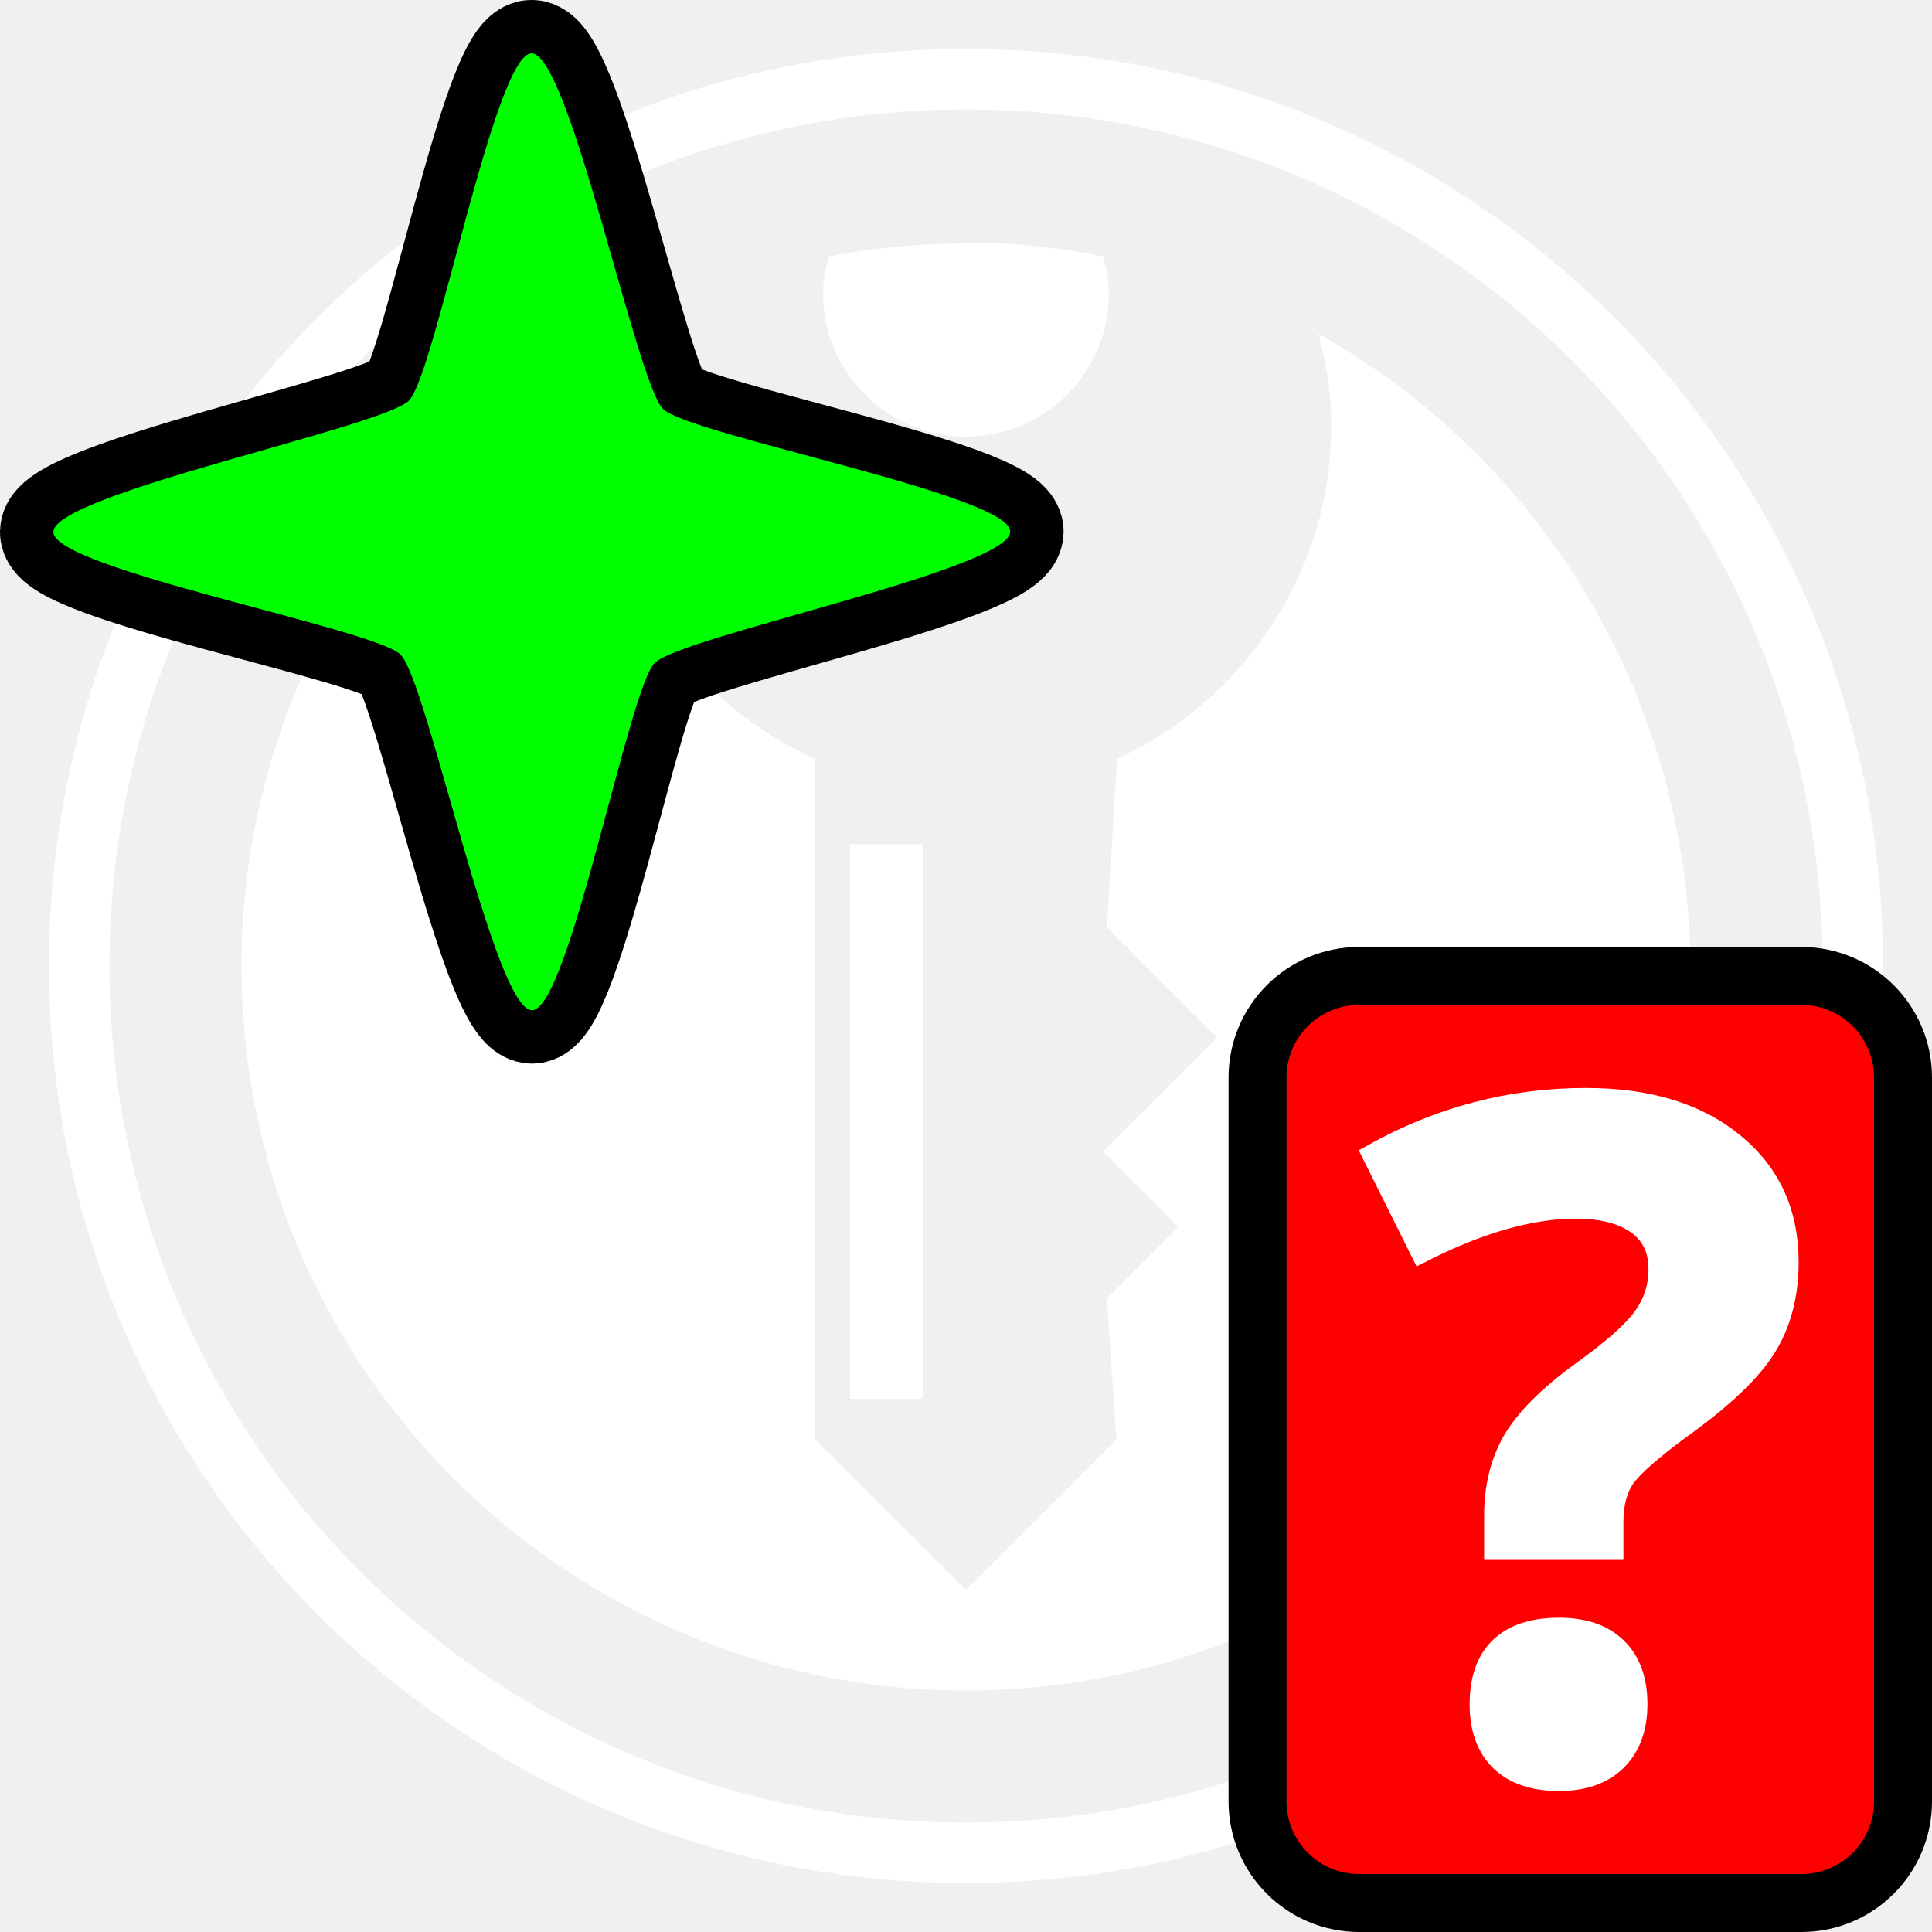
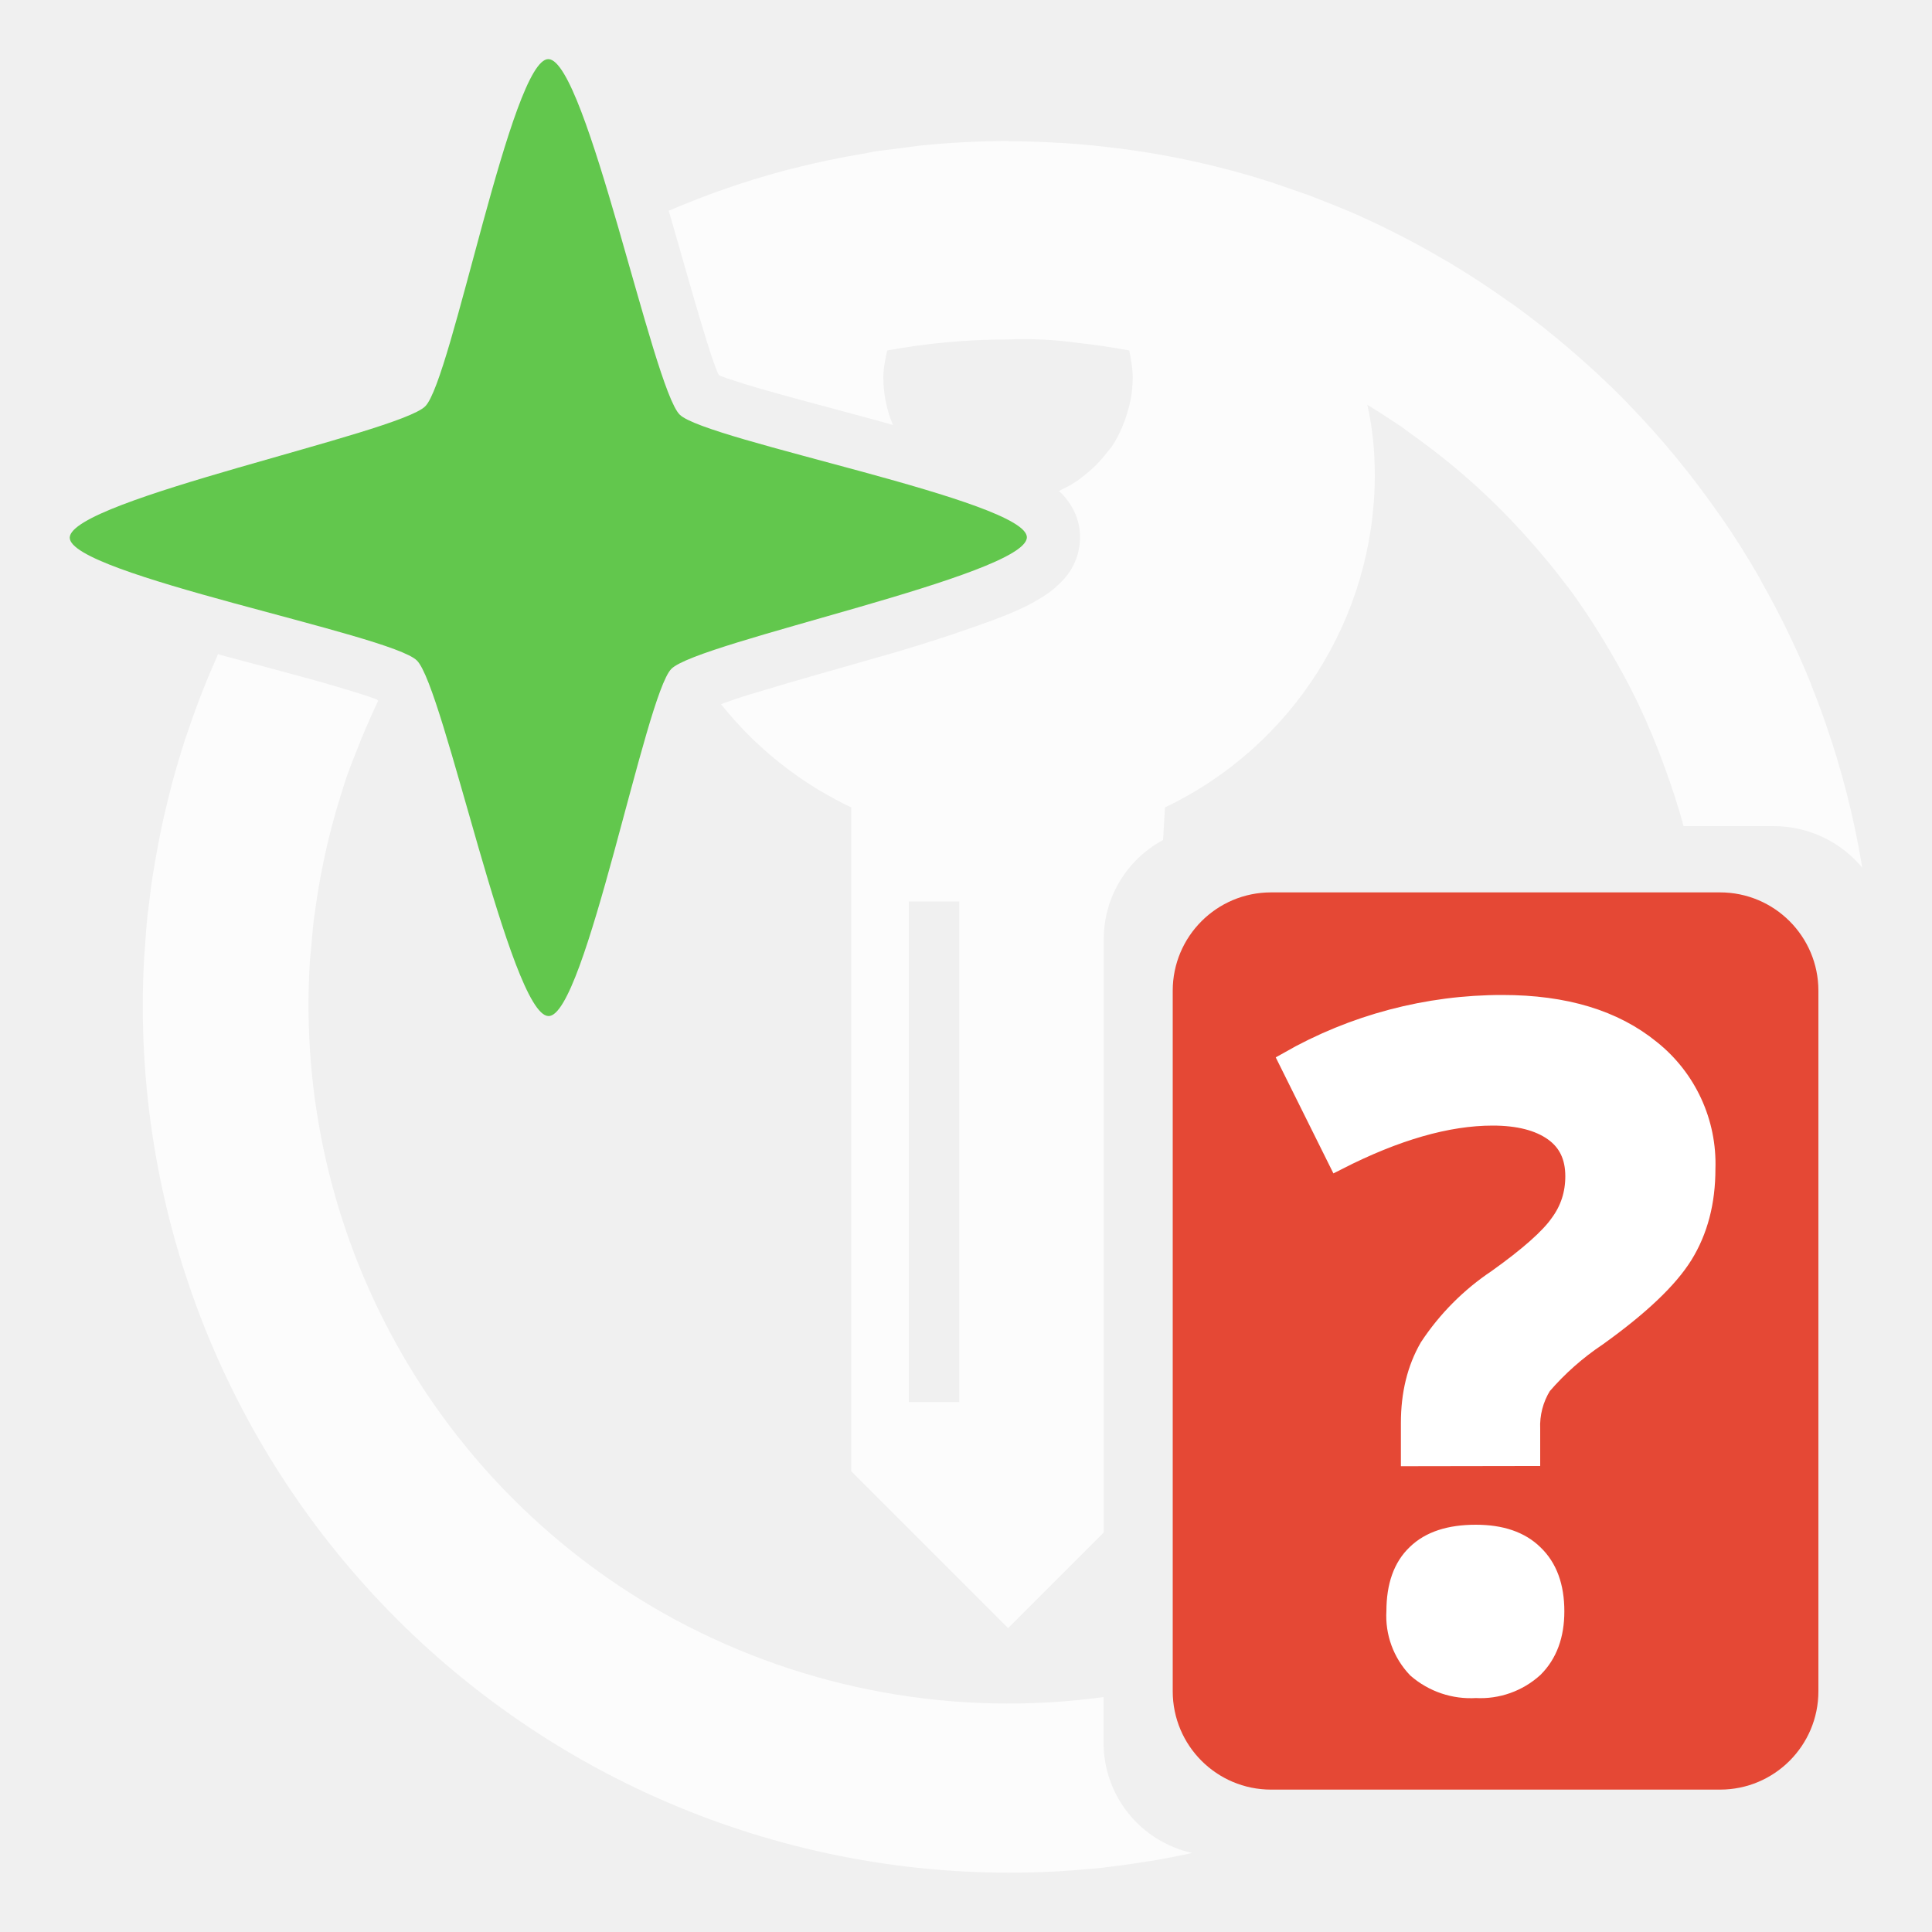
- <svg xmlns="http://www.w3.org/2000/svg" xmlns:xlink="http://www.w3.org/1999/xlink" xml:space="preserve" version="1.1" viewBox="0 0 100 100" id="svg2">
-   <defs id="defs23">
-     <linearGradient id="linearGradient3216" gradientUnits="userSpaceOnUse" x1="73.8" y1="1532.138" x2="73.8" y2="1574.004" gradientTransform="translate(-0.518075,-1417.304)">
-       <stop offset="0" style="stop-color:#ffcb00;stop-opacity:1;" id="stop3164" />
-       <stop offset="1" style="stop-color:#af7125" id="stop3166" />
-     </linearGradient>
-     <linearGradient id="SVGID_2_-3" gradientUnits="userSpaceOnUse" x1="73.8" y1="1532.138" x2="73.8" y2="1574.004" gradientTransform="translate(3.8,-1480.3)">
-       <stop offset="0" style="stop-color:#e59a2c;stop-opacity:1;" id="stop373" />
-       <stop offset="1" style="stop-color:#ac6f25;stop-opacity:1;" id="stop375" />
-     </linearGradient>
-     <linearGradient id="linearGradient570" gradientUnits="userSpaceOnUse" x1="50.269" y1="-1470.94" x2="49.697" y2="-1392.786" gradientTransform="matrix(1,0,0,-1,0,-1384.11)">
-       <stop offset="0" style="stop-color:gray" id="stop366" />
-       <stop offset="1" style="stop-color:#4b4b4d" id="stop368" />
-     </linearGradient>
-     <linearGradient xlink:href="#linearGradient4316" id="linearGradient5199" x1="53.239" y1="12.753" x2="53.239" y2="86.357" gradientUnits="userSpaceOnUse" gradientTransform="translate(-50.41322,11.36364)" />
-     <linearGradient id="linearGradient4316">
-       <stop id="stop4318" offset="0" style="stop-color:#226e23;stop-opacity:1" />
-       <stop id="stop4320" offset="1" style="stop-color:#63ab3a;stop-opacity:1" />
-     </linearGradient>
-   </defs>
-   <linearGradient id="SVGID_1_" gradientUnits="userSpaceOnUse" x1="50.269" y1="-1470.94" x2="49.697" y2="-1392.786" gradientTransform="matrix(1,0,0,-1,-50.20661,-1373.16)">
-     <stop offset="0" style="stop-color:gray" id="stop4" />
-     <stop offset="1" style="stop-color:#4b4b4d" id="stop6" />
-   </linearGradient>
-   <linearGradient id="SVGID_2_" gradientUnits="userSpaceOnUse" x1="73.8" y1="1532.138" x2="73.8" y2="1574.004" gradientTransform="translate(-2.729423,-1488.338)">
-     <stop offset="0" style="stop-color:#d69029" id="stop11" />
-     <stop offset="1" style="stop-color:#af7125" id="stop13" />
-   </linearGradient>
-   <g id="layer4" style="display:none">
-     <g id="layer2" style="display:none;stroke:#0c0c0c;stroke-opacity:0.8">
-       <circle style="clip-rule:evenodd;fill:none;fill-rule:evenodd;stroke:#0c0c0c;stroke-width:3.132;stroke-linecap:round;stroke-linejoin:round;stroke-opacity:0.85" cx="50" cy="50" r="45.9" id="circle2" />
-       <path style="display:inline;fill:#0c0c0c;fill-opacity:0.85;stroke:#0c0c0c;stroke-opacity:0.85" d="m 56.7,13.7 c 0.1,0.5 0.2,1 0.2,1.5 0,3.8 -3.1,6.9 -6.9,6.9 -3.8,0 -6.9,-3.1 -6.9,-6.9 0,-0.5 0.1,-1 0.2,-1.5 2.2,-0.4 4.5,-0.6 6.7,-0.6 2.3,-0.1 4.5,0.2 6.7,0.6 z m -26.1,8.4 c 0,7.7 4.5,14.4 11.1,17.5 v 35.1 l 8.3,8.3 8.3,-8.3 -0.5,-7.3 3.9,-3.9 -3.9,-3.9 5.9,-5.9 -5.9,-5.9 0.5,-8.2 C 64.8,36.5 69.4,29.8 69.4,22.1 69.4,20.8 69.3,19.6 69,18.3 80.1,25 86.9,37 87,50 87,70.4 70.5,87 50,87 29.6,87 13,70.5 13,50 13,37 19.8,25 31,18.3 c -0.2,1.3 -0.4,2.5 -0.4,3.8 z m 13.9,22.1 h 2.8 v 27.7 h -2.8 z" id="path9" />
-     </g>
-     <g id="g5657" style="display:inline">
-       <circle style="clip-rule:evenodd;display:inline;fill:none;fill-rule:evenodd;stroke:#0c0c0c;stroke-width:3.132;stroke-linecap:round;stroke-linejoin:round;stroke-opacity:0.4" cx="50" cy="50" r="45.9" id="circle5653" />
-       <path style="fill:#0c0c0c;fill-opacity:0.4;stroke:#0c0c0c;stroke-opacity:0.4" d="m 56.7,13.7 c 0.1,0.5 0.2,1 0.2,1.5 0,3.8 -3.1,6.9 -6.9,6.9 -3.8,0 -6.9,-3.1 -6.9,-6.9 0,-0.5 0.1,-1 0.2,-1.5 2.2,-0.4 4.5,-0.6 6.7,-0.6 2.3,-0.1 4.5,0.2 6.7,0.6 z m -26.1,8.4 c 0,7.7 4.5,14.4 11.1,17.5 v 35.1 l 8.3,8.3 8.3,-8.3 -0.5,-7.3 3.9,-3.9 -3.9,-3.9 5.9,-5.9 -5.9,-5.9 0.5,-8.2 C 64.8,36.5 69.4,29.8 69.4,22.1 69.4,20.8 69.3,19.6 69,18.3 80.1,25 86.9,37 87,50 87,70.4 70.5,87 50,87 29.6,87 13,70.5 13,50 13,37 19.8,25 31,18.3 c -0.2,1.3 -0.4,2.5 -0.4,3.8 z m 13.9,22.1 h 2.8 v 27.7 h -2.8 z" id="path5655" />
-     </g>
-   </g>
-   <g id="layer6" style="display:inline">
-     <g id="g12443" style="display:inline;stroke:#0c0c0c;stroke-opacity:0.8">
-       <circle style="clip-rule:evenodd;display:inline;fill:none;fill-rule:evenodd;stroke:#ffffff;stroke-width:3.132;stroke-linecap:round;stroke-linejoin:round;stroke-opacity:0.98;stroke-dasharray:none" cx="50" cy="50" r="45.9" id="circle12437" />
-       <path style="display:inline;fill:#ffffff;fill-opacity:0.98;stroke:#ffffff;stroke-opacity:0.98" d="m 56.7,13.7 c 0.1,0.5 0.2,1 0.2,1.5 0,3.8 -3.1,6.9 -6.9,6.9 -3.8,0 -6.9,-3.1 -6.9,-6.9 0,-0.5 0.1,-1 0.2,-1.5 2.2,-0.4 4.5,-0.6 6.7,-0.6 2.3,-0.1 4.5,0.2 6.7,0.6 z m -26.1,8.4 c 0,7.7 4.5,14.4 11.1,17.5 v 35.1 l 8.3,8.3 8.3,-8.3 -0.5,-7.3 3.9,-3.9 -3.9,-3.9 5.9,-5.9 -5.9,-5.9 0.5,-8.2 C 64.8,36.5 69.4,29.8 69.4,22.1 69.4,20.8 69.3,19.6 69,18.3 80.1,25 86.9,37 87,50 87,70.4 70.5,87 50,87 29.6,87 13,70.5 13,50 13,37 19.8,25 31,18.3 c -0.2,1.3 -0.4,2.5 -0.4,3.8 z m 13.9,22.1 h 2.8 v 27.7 h -2.8 z" id="path12439" />
-     </g>
-     <g id="g15146" style="display:none;stroke:#0c0c0c;stroke-opacity:0.8">
-       <circle style="clip-rule:evenodd;display:inline;fill:none;fill-rule:evenodd;stroke:#f9f9fa;stroke-width:3.132;stroke-linecap:round;stroke-linejoin:round;stroke-opacity:0.5" cx="50" cy="50" r="45.9" id="circle15140" />
-       <path style="display:inline;fill:#f9f9fa;fill-opacity:0.5;stroke:#f9f9fa;stroke-opacity:0.5" d="m 56.7,13.7 c 0.1,0.5 0.2,1 0.2,1.5 0,3.8 -3.1,6.9 -6.9,6.9 -3.8,0 -6.9,-3.1 -6.9,-6.9 0,-0.5 0.1,-1 0.2,-1.5 2.2,-0.4 4.5,-0.6 6.7,-0.6 2.3,-0.1 4.5,0.2 6.7,0.6 z m -26.1,8.4 c 0,7.7 4.5,14.4 11.1,17.5 v 35.1 l 8.3,8.3 8.3,-8.3 -0.5,-7.3 3.9,-3.9 -3.9,-3.9 5.9,-5.9 -5.9,-5.9 0.5,-8.2 C 64.8,36.5 69.4,29.8 69.4,22.1 69.4,20.8 69.3,19.6 69,18.3 80.1,25 86.9,37 87,50 87,70.4 70.5,87 50,87 29.6,87 13,70.5 13,50 13,37 19.8,25 31,18.3 c -0.2,1.3 -0.4,2.5 -0.4,3.8 z m 13.9,22.1 h 2.8 v 27.7 h -2.8 z" id="path15144" />
-     </g>
-   </g>
-   <g id="layer7" style="display:none">
-     <g id="layer9" style="display:inline">
-       <circle r="45.934" style="opacity:0.871;fill:#ffffff;fill-opacity:1;fill-rule:evenodd;stroke:#000000;stroke-width:3.132;stroke-linecap:round;stroke-linejoin:round;stroke-miterlimit:4;stroke-dasharray:none;stroke-opacity:0.784" id="path5201" cx="50" cy="50" />
-       <circle style="fill:none;fill-opacity:1;fill-rule:evenodd;stroke:none;stroke-width:1.5;stroke-linecap:round;stroke-linejoin:round;stroke-miterlimit:4;stroke-dasharray:none;stroke-opacity:1" id="path3336" cx="50" cy="50" r="42.321" />
-       <path style="fill:#f9f9f9;fill-opacity:1;fill-rule:evenodd;stroke:none;stroke-width:2.5;stroke-linecap:round;stroke-linejoin:round;stroke-miterlimit:4;stroke-dasharray:none;stroke-opacity:1" d="M 50,6.324 C 25.879,6.325 6.325,25.879 6.324,50 6.325,74.121 25.879,93.675 50,93.676 74.121,93.675 93.675,74.121 93.676,50 93.675,25.879 74.121,6.325 50,6.324 Z m 0,6.711 c 2.264,0.008 4.523,0.225 6.748,0.646 0.107,0.484 0.168,0.984 0.168,1.5 0,3.823 -3.097,6.918 -6.918,6.916 -3.821,0.002 -6.916,-3.091 -6.916,-6.914 0,-0.518 0.062,-1.02 0.17,-1.506 2.225,-0.42 4.484,-0.636 6.748,-0.643 z M 31.006,18.334 c -0.24,1.219 -0.371,2.474 -0.371,3.764 0,7.72 4.528,14.368 11.065,17.48 V 74.668 l 8.299,8.299 8.301,-8.301 -0.477,-7.35 3.914,-3.912 -3.914,-3.912 5.871,-5.867 -5.871,-5.871 0.477,-8.178 c 6.538,-3.111 11.066,-9.759 11.066,-17.479 0,-1.287 -0.133,-2.541 -0.373,-3.758 C 80.125,25.007 86.947,37.024 86.965,50 86.964,70.415 70.415,86.964 50,86.965 29.585,86.964 13.036,70.415 13.035,50 13.051,37.022 19.872,25.003 31.006,18.334 Z m 13.459,25.898 h 2.768 v 27.666 h -2.766 l -0.002,-27.664 v -0.002 z" id="path4264" />
-       <path style="opacity:0.94;fill:url(#linearGradient5199);fill-opacity:1;fill-rule:nonzero;stroke:none;stroke-width:0.8;stroke-linecap:round;stroke-linejoin:round;stroke-miterlimit:4;stroke-dasharray:none;stroke-opacity:1" d="m 56.748,13.682 c 0.107,0.484 0.168,0.985 0.168,1.501 0,3.823 -3.097,6.918 -6.918,6.916 -3.821,0.002 -6.916,-3.091 -6.916,-6.914 0,-0.518 0.063,-1.021 0.171,-1.507 2.225,-0.42 4.484,-0.635 6.748,-0.642 2.264,0.008 4.523,0.225 6.747,0.646 z m -26.113,8.416 c 0,7.72 4.528,14.367 11.064,17.479 v 35.091 l 8.299,8.299 8.301,-8.301 -0.476,-7.349 3.913,-3.913 -3.913,-3.913 5.87,-5.868 -5.87,-5.87 0.476,-8.179 c 6.538,-3.111 11.066,-9.758 11.066,-17.477 0,-1.287 -0.133,-2.542 -0.372,-3.759 C 80.125,25.007 86.946,37.024 86.964,50 86.964,70.415 70.415,86.964 50,86.964 29.585,86.964 13.036,70.415 13.036,50 13.051,37.022 19.872,25.002 31.005,18.333 c -0.24,1.219 -0.371,2.476 -0.37,3.765 z m 13.83,22.135 h 2.768 V 71.899 h -2.765 l -0.002,-27.664 v -0.002 z" id="path3336-3-2-7" />
-     </g>
-     <g id="layer8" style="display:none">
-       <circle style="clip-rule:evenodd;fill:#ffffff;fill-rule:evenodd;stroke:#515151;stroke-width:3.132;stroke-linecap:round;stroke-linejoin:round" cx="50" cy="50" r="45.9" id="circle364" />
-       <path style="display:inline;fill:url(#SVGID_1_)" d="m 56.7,13.7 c 0.1,0.5 0.2,1 0.2,1.5 0,3.8 -3.1,6.9 -6.9,6.9 -3.8,0 -6.9,-3.1 -6.9,-6.9 0,-0.5 0.1,-1 0.2,-1.5 2.2,-0.4 4.5,-0.6 6.7,-0.6 2.3,-0.1 4.5,0.2 6.7,0.6 z m -26.1,8.4 c 0,7.7 4.5,14.4 11.1,17.5 v 35.1 l 8.3,8.3 8.3,-8.3 -0.5,-7.3 3.9,-3.9 -3.9,-3.9 5.9,-5.9 -5.9,-5.9 0.5,-8.2 C 64.8,36.5 69.4,29.8 69.4,22.1 69.4,20.8 69.3,19.6 69,18.3 80.1,25 86.9,37 87,50 87,70.4 70.5,87 50,87 29.6,87 13,70.5 13,50 13,37 19.8,25 31,18.3 c -0.2,1.3 -0.4,2.5 -0.4,3.8 z m 13.9,22.1 h 2.8 v 27.7 h -2.8 z" id="path371" />
-     </g>
-   </g>
-   <g id="layer11" style="display:inline">
-     <g id="g1512" style="display:inline">
-       <path style="fill:#00ff00;fill-opacity:1;stroke:#000000;stroke-width:5.523;stroke-linecap:round;stroke-linejoin:round;stroke-dasharray:none;stroke-opacity:1;paint-order:markers stroke fill" id="path1510" d="M 27.526,52.29 C 25.565,52.225 22.122,35.271 20.735,33.883 19.386,32.535 2.699,29.431 2.762,27.526 2.826,25.565 19.781,22.122 21.168,20.734 c 1.348,-1.348 4.452,-18.036 6.358,-17.973 1.961,0.065 5.404,17.019 6.791,18.406 1.348,1.348 18.035,4.452 17.973,6.358 -0.065,1.961 -17.019,5.404 -18.406,6.791 -1.348,1.348 -4.452,18.036 -6.358,17.973 z" />
-     </g>
-     <g id="layer10" style="display:none">
-       <path style="fill:url(#SVGID_2_-3);stroke:#0e0e0e;stroke-width:3;stroke-dasharray:none;stroke-opacity:1" d="m 63.4,98.5 c -3.7,0 -6.7,-3 -6.7,-6.7 v -20.5 c 0,-3.3 2.5,-6.1 5.7,-6.6 v -4.1 c 0,-8.4 6.8,-15.2 15.2,-15.2 8.4,0 15.2,6.8 15.2,15.2 v 4.1 c 3.2,0.5 5.7,3.3 5.7,6.6 v 20.5 C 98.5,95.5 95.5,98.5 91.8,98.5 Z M 83.5,64.7 v -5 c 0,-3.2 -2.6,-5.9 -5.9,-5.9 -3.3,0 -5.8,2.6 -5.8,5.9 v 5 z" id="path378" />
-     </g>
-     <g id="g1504" style="display:inline">
-       <rect style="display:inline;fill:#ff0000;fill-opacity:1;stroke:#000000;stroke-width:3;stroke-linecap:round;stroke-linejoin:round;stroke-dasharray:none;stroke-opacity:1" id="rect1498" width="33.41" height="47.986" x="62.107" y="49.702" ry="5.259" transform="translate(2.9829,0.812168)" />
-       <path d="m 77.318,80.202 v -1.734 c 0,-1.5 0.32,-2.805 0.961,-3.914 0.641,-1.109 1.812,-2.289 3.516,-3.539 1.641,-1.172 2.719,-2.125 3.234,-2.859 0.531,-0.734 0.797,-1.555 0.797,-2.461 0,-1.016 -0.375,-1.789 -1.125,-2.32 -0.75,-0.531 -1.797,-0.797 -3.141,-0.797 -2.344,0 -5.016,0.766 -8.016,2.297 l -2.555,-5.133 c 3.484,-1.953 7.18,-2.93 11.086,-2.93 3.219,0 5.774,0.773 7.664,2.32 1.906,1.547 2.859,3.609 2.859,6.188 0,1.719 -0.391,3.203 -1.172,4.453 -0.781,1.25 -2.266,2.656 -4.453,4.219 -1.5,1.109 -2.453,1.953 -2.859,2.531 -0.391,0.578 -0.586,1.336 -0.586,2.273 v 1.406 z m -0.75,8.016 c 0,-1.312 0.352,-2.305 1.055,-2.977 0.703,-0.672 1.727,-1.008 3.07,-1.008 1.297,0 2.297,0.344 3,1.031 0.719,0.688 1.078,1.672 1.078,2.953 0,1.234 -0.359,2.211 -1.078,2.93 -0.719,0.703 -1.719,1.055 -3,1.055 -1.312,0 -2.328,-0.344 -3.047,-1.031 -0.719,-0.703 -1.078,-1.688 -1.078,-2.953 z" id="path14459" style="font-weight:bold;font-size:48px;font-family:'Open Sans';-inkscape-font-specification:'Open Sans, Bold';display:inline;fill:#ffffff;stroke:#ffffff;stroke-linecap:round;stroke-opacity:1" />
-     </g>
-     <g id="g1481" style="display:none">
-       <rect style="display:inline;fill:#ff0000;stroke:#040404;stroke-width:2.716;stroke-linecap:round;stroke-linejoin:round;stroke-dasharray:none;stroke-opacity:1" id="rect1477" width="37.058" height="37.428" x="58.942" y="60.377" ry="4.102" transform="matrix(1.10457,0,0,1.10457,-7.53833,-9.53245)" />
-       <path id="path1479" style="display:inline;fill:none;fill-opacity:1;stroke:#ffffff;stroke-width:6.07;stroke-linecap:round;stroke-dasharray:none;stroke-opacity:1" d="m 67.652,67.432 20.762,20.794 m 0,-20.794 -20.762,20.794" />
-     </g>
-     <g id="g1492" style="display:none">
-       <rect style="display:inline;fill:#ff0000;stroke:#000000;stroke-width:3;stroke-dasharray:none;stroke-opacity:1" id="rect1486" width="30.219" height="47.986" x="62.782" y="46.083" ry="5.259" transform="translate(5.49933,4.43118)" />
-       <path d="M 86.297,79.956 H 80.578 L 79.383,57.058 h 8.109 z m -7.008,8.016 c 0,-1.312 0.351,-2.305 1.055,-2.977 0.703,-0.672 1.726,-1.008 3.07,-1.008 1.297,0 2.297,0.344 3,1.031 0.719,0.688 1.078,1.672 1.078,2.953 0,1.234 -0.359,2.211 -1.078,2.93 -0.719,0.703 -1.719,1.055 -3,1.055 -1.312,0 -2.328,-0.344 -3.047,-1.031 -0.719,-0.703 -1.078,-1.688 -1.078,-2.953 z" id="path15182" style="font-weight:bold;font-size:48px;font-family:'Open Sans';-inkscape-font-specification:'Open Sans, Bold';display:inline;fill:#ffffff;stroke:#ffffff" />
-     </g>
+ <svg xmlns="http://www.w3.org/2000/svg" xml:space="preserve" viewBox="0 0 100 100">
+   <g style="display:inline">
+     <path d="M52.18 7.3a45.13 45.13 0 0 0-4.59.24l-.98.13-1.28.16-.5.1a44.57 44.57 0 0 0-3.91.82l-.24.06a44.48 44.48 0 0 0-6.07 2.1l.03.09c.65 2.23 1.27 4.48 1.8 6.2.26.86.5 1.6.7 2.08.02.06.04.08.07.13l.08.05c.47.17 1.19.4 2.03.65 1.7.49 3.9 1.06 6.1 1.66l.8.23a6.39 6.39 0 0 1-.5-2.46c0-.47.1-.94.2-1.4a34.8 34.8 0 0 1 6.26-.57 20.09 20.09 0 0 1 3.55.17c.91.1 1.81.23 2.72.4.09.46.18.93.18 1.4 0 .4-.04.78-.11 1.16l-.08.34c-.07.27-.15.52-.24.78l-.14.34c-.14.32-.3.64-.5.93-.06.1-.14.17-.2.25a6.5 6.5 0 0 1-1.28 1.3c-.15.11-.28.23-.44.32-.2.14-.42.25-.65.36l-.18.1.17.15c.4.43.96 1.21.92 2.34a3.23 3.23 0 0 1-.97 2.21c-.4.41-.75.65-1.12.87-.73.44-1.5.77-2.39 1.1a82.7 82.7 0 0 1-6.22 2c-2.23.64-4.48 1.27-6.2 1.8-.7.2-1.22.39-1.68.56l.01.01a19.1 19.1 0 0 0 2.96 2.97l.13.1c.5.4 1.04.78 1.59 1.13l.32.2c.56.33 1.13.65 1.73.93v34.36l8.12 8.12 4.95-4.95V48.6a5.82 5.82 0 0 1 3.07-5.12l.1-1.69a19.07 19.07 0 0 0 10.86-17.12c0-1.28-.1-2.45-.39-3.72.61.37 1.2.76 1.8 1.16l.5.37a36.36 36.36 0 0 1 3.36 2.7 36.35 36.35 0 0 1 2.71 2.75 36.4 36.4 0 0 1 1.97 2.4h.01a36.42 36.42 0 0 1 2.1 3.18c.53.89 1.03 1.79 1.48 2.72l.05.1a36.6 36.6 0 0 1 1.42 3.4c.36 1 .7 2 .97 3.03h4.66c1.85 0 3.5.84 4.59 2.15a44.46 44.46 0 0 0-1.94-7.59l-.06-.17c-.19-.55-.4-1.09-.61-1.62l-.1-.27a44.58 44.58 0 0 0-2.49-5.12l-.1-.2a44.94 44.94 0 0 0-2.01-3.19l-.03-.03a45.15 45.15 0 0 0-4.8-5.84l-.15-.16a45.18 45.18 0 0 0-2.62-2.45l-.29-.25a45.1 45.1 0 0 0-2.76-2.18l-.35-.24a44.86 44.86 0 0 0-2.97-1.95c-.08-.06-.17-.1-.26-.15a44.71 44.71 0 0 0-3.84-2.03c-.43-.2-.86-.4-1.3-.58l-.73-.3-1.2-.47-.86-.3-1.1-.38-.9-.28a44.24 44.24 0 0 0-5.38-1.24l-.83-.13c-.47-.07-.95-.13-1.42-.18l-.71-.08a43.1 43.1 0 0 0-1.6-.13c-.2 0-.4-.02-.59-.03a45.3 45.3 0 0 0-2.21-.06Zm-40.9 26.56v.01c-.3.68-.59 1.37-.86 2.06 0 .03-.02.06-.03.08-.26.67-.5 1.35-.73 2.03l-.06.17c-.22.69-.43 1.37-.62 2.07l-.04.14c-.17.64-.33 1.3-.48 1.95l-.08.37c-.13.6-.24 1.22-.35 1.83l-.08.48c-.1.55-.16 1.11-.23 1.67l-.09.7c-.05.5-.09 1.01-.12 1.52-.02.28-.05.55-.06.83a44.86 44.86 0 0 0 47.12 47.1l.5-.03c.64-.04 1.28-.1 1.92-.16.08 0 .15-.02.23-.03a39.3 39.3 0 0 0 2.14-.3l.17-.02c.73-.12 1.45-.26 2.17-.42h.02a5.84 5.84 0 0 1-4.6-5.7v-2.37a36.41 36.41 0 0 1-22.18-4.01 36.17 36.17 0 0 1-18.9-34.1l.07-.72c.04-.48.08-.97.14-1.45l.13-.92a36.2 36.2 0 0 1 1.29-5.58l.27-.85c.16-.44.32-.87.5-1.3a36.08 36.08 0 0 1 1.13-2.63l-.02-.04c-.04-.02-.05-.04-.09-.05-.47-.18-1.19-.4-2.03-.65-1.69-.5-3.9-1.07-6.09-1.66l-.05-.02zm35.76 12.8h2.61v25.91h-2.61z" fill="#fcfcfc" />
+     <path d="M28.38 52.59c-1.96-.07-5.4-17.02-6.8-18.4-1.34-1.36-18.03-4.46-17.97-6.37.07-1.96 17.02-5.4 18.4-6.79C23.38 19.68 26.48 3 28.39 3.06c1.96.06 5.4 17.02 6.79 18.4 1.35 1.35 18.03 4.46 17.97 6.36-.06 1.96-17.02 5.4-18.4 6.8-1.35 1.34-4.46 18.03-6.36 17.97z" fill="#62c74d" style="paint-order:normal" />
+     <rect x="58.52" y="44.06" width="33.42" height="46.44" ry="5.09" fill="#e54835" style="stroke-width:.736" transform="translate(2.18 2.13)" />
+     <path d="M73.01 75.39v-1.74c0-1.5.32-2.8.96-3.91a12.6 12.6 0 0 1 3.52-3.54c1.64-1.17 2.72-2.13 3.23-2.86.54-.73.8-1.55.8-2.46 0-1.02-.37-1.79-1.12-2.32-.75-.53-1.8-.8-3.14-.8-2.35 0-5.02.77-8.02 2.3l-2.55-5.13A22.33 22.33 0 0 1 77.77 52c3.22 0 5.77.77 7.67 2.32a7.56 7.56 0 0 1 2.85 6.18c0 1.72-.39 3.2-1.17 4.46-.78 1.25-2.26 2.65-4.45 4.22a14.14 14.14 0 0 0-2.86 2.53 3.98 3.98 0 0 0-.59 2.27v1.4zm-.75 8.01c0-1.31.35-2.3 1.06-2.97.7-.68 1.72-1.01 3.07-1.01 1.3 0 2.3.34 3 1.03.72.69 1.08 1.67 1.08 2.95 0 1.24-.36 2.21-1.08 2.93a4.1 4.1 0 0 1-3 1.06 4.23 4.23 0 0 1-3.05-1.03 3.94 3.94 0 0 1-1.08-2.96z" fill="#fff" stroke="#fff" stroke-linecap="round" style="display:inline" />
  </g>
</svg>
